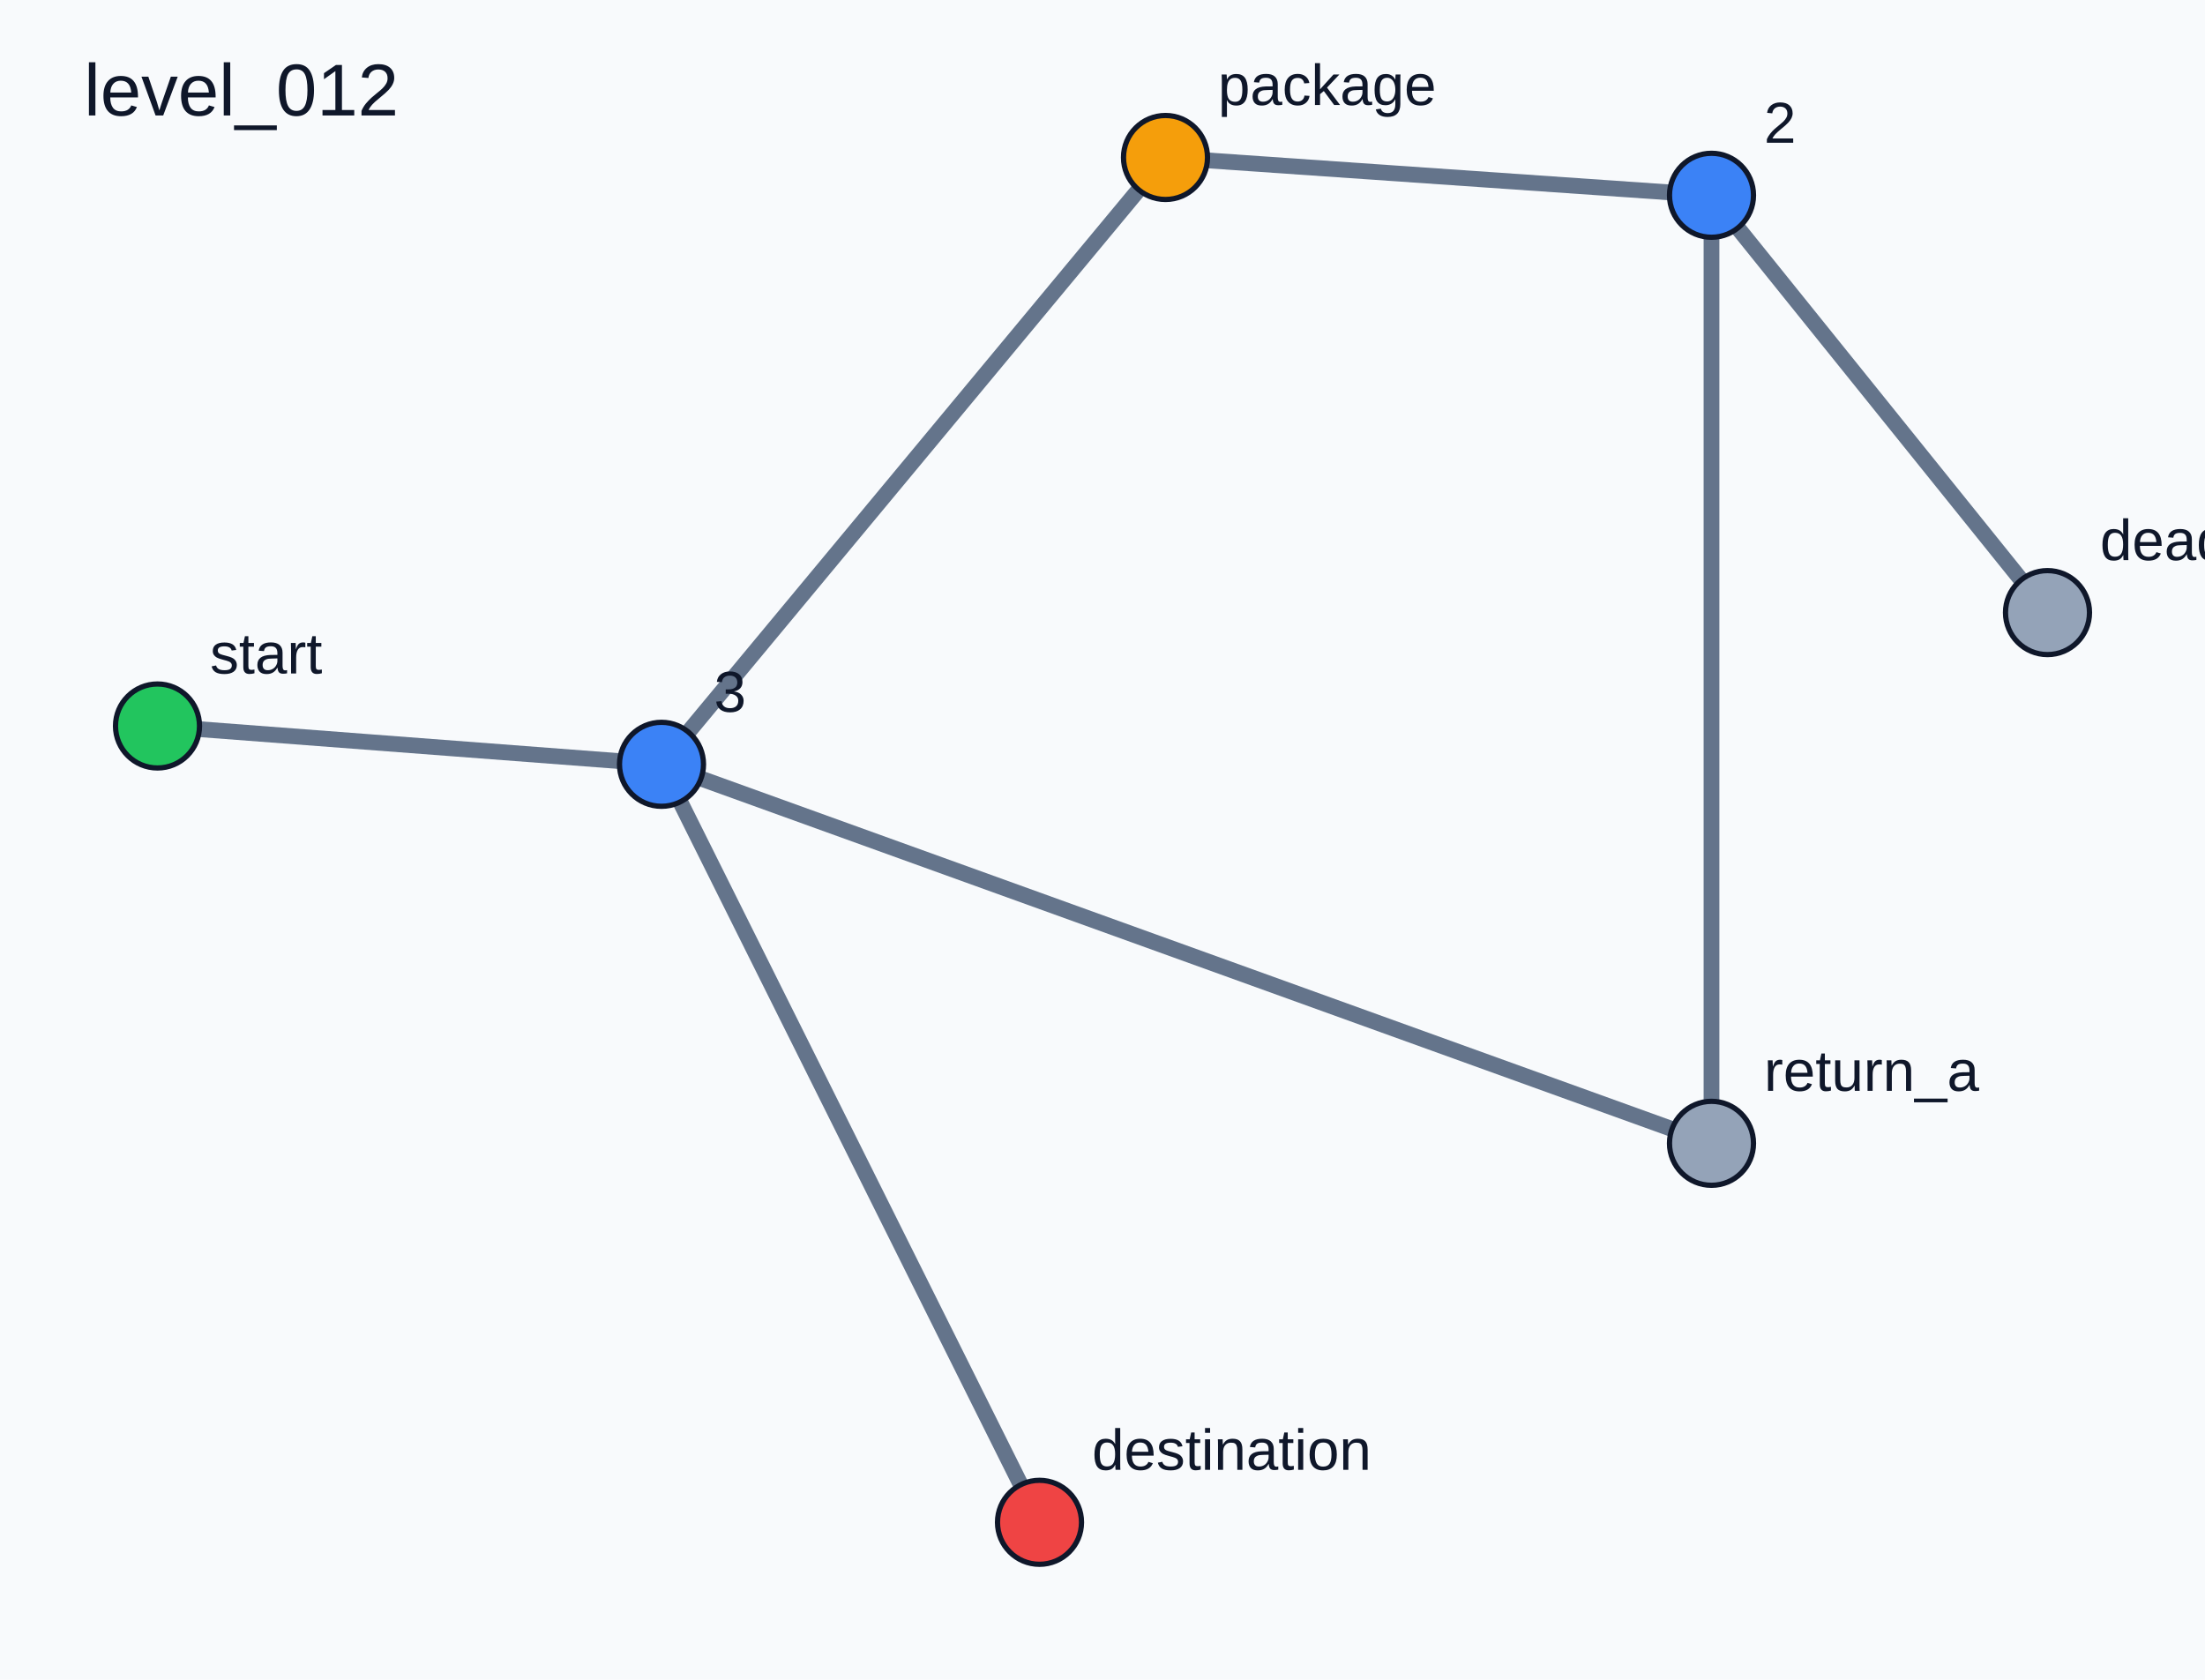
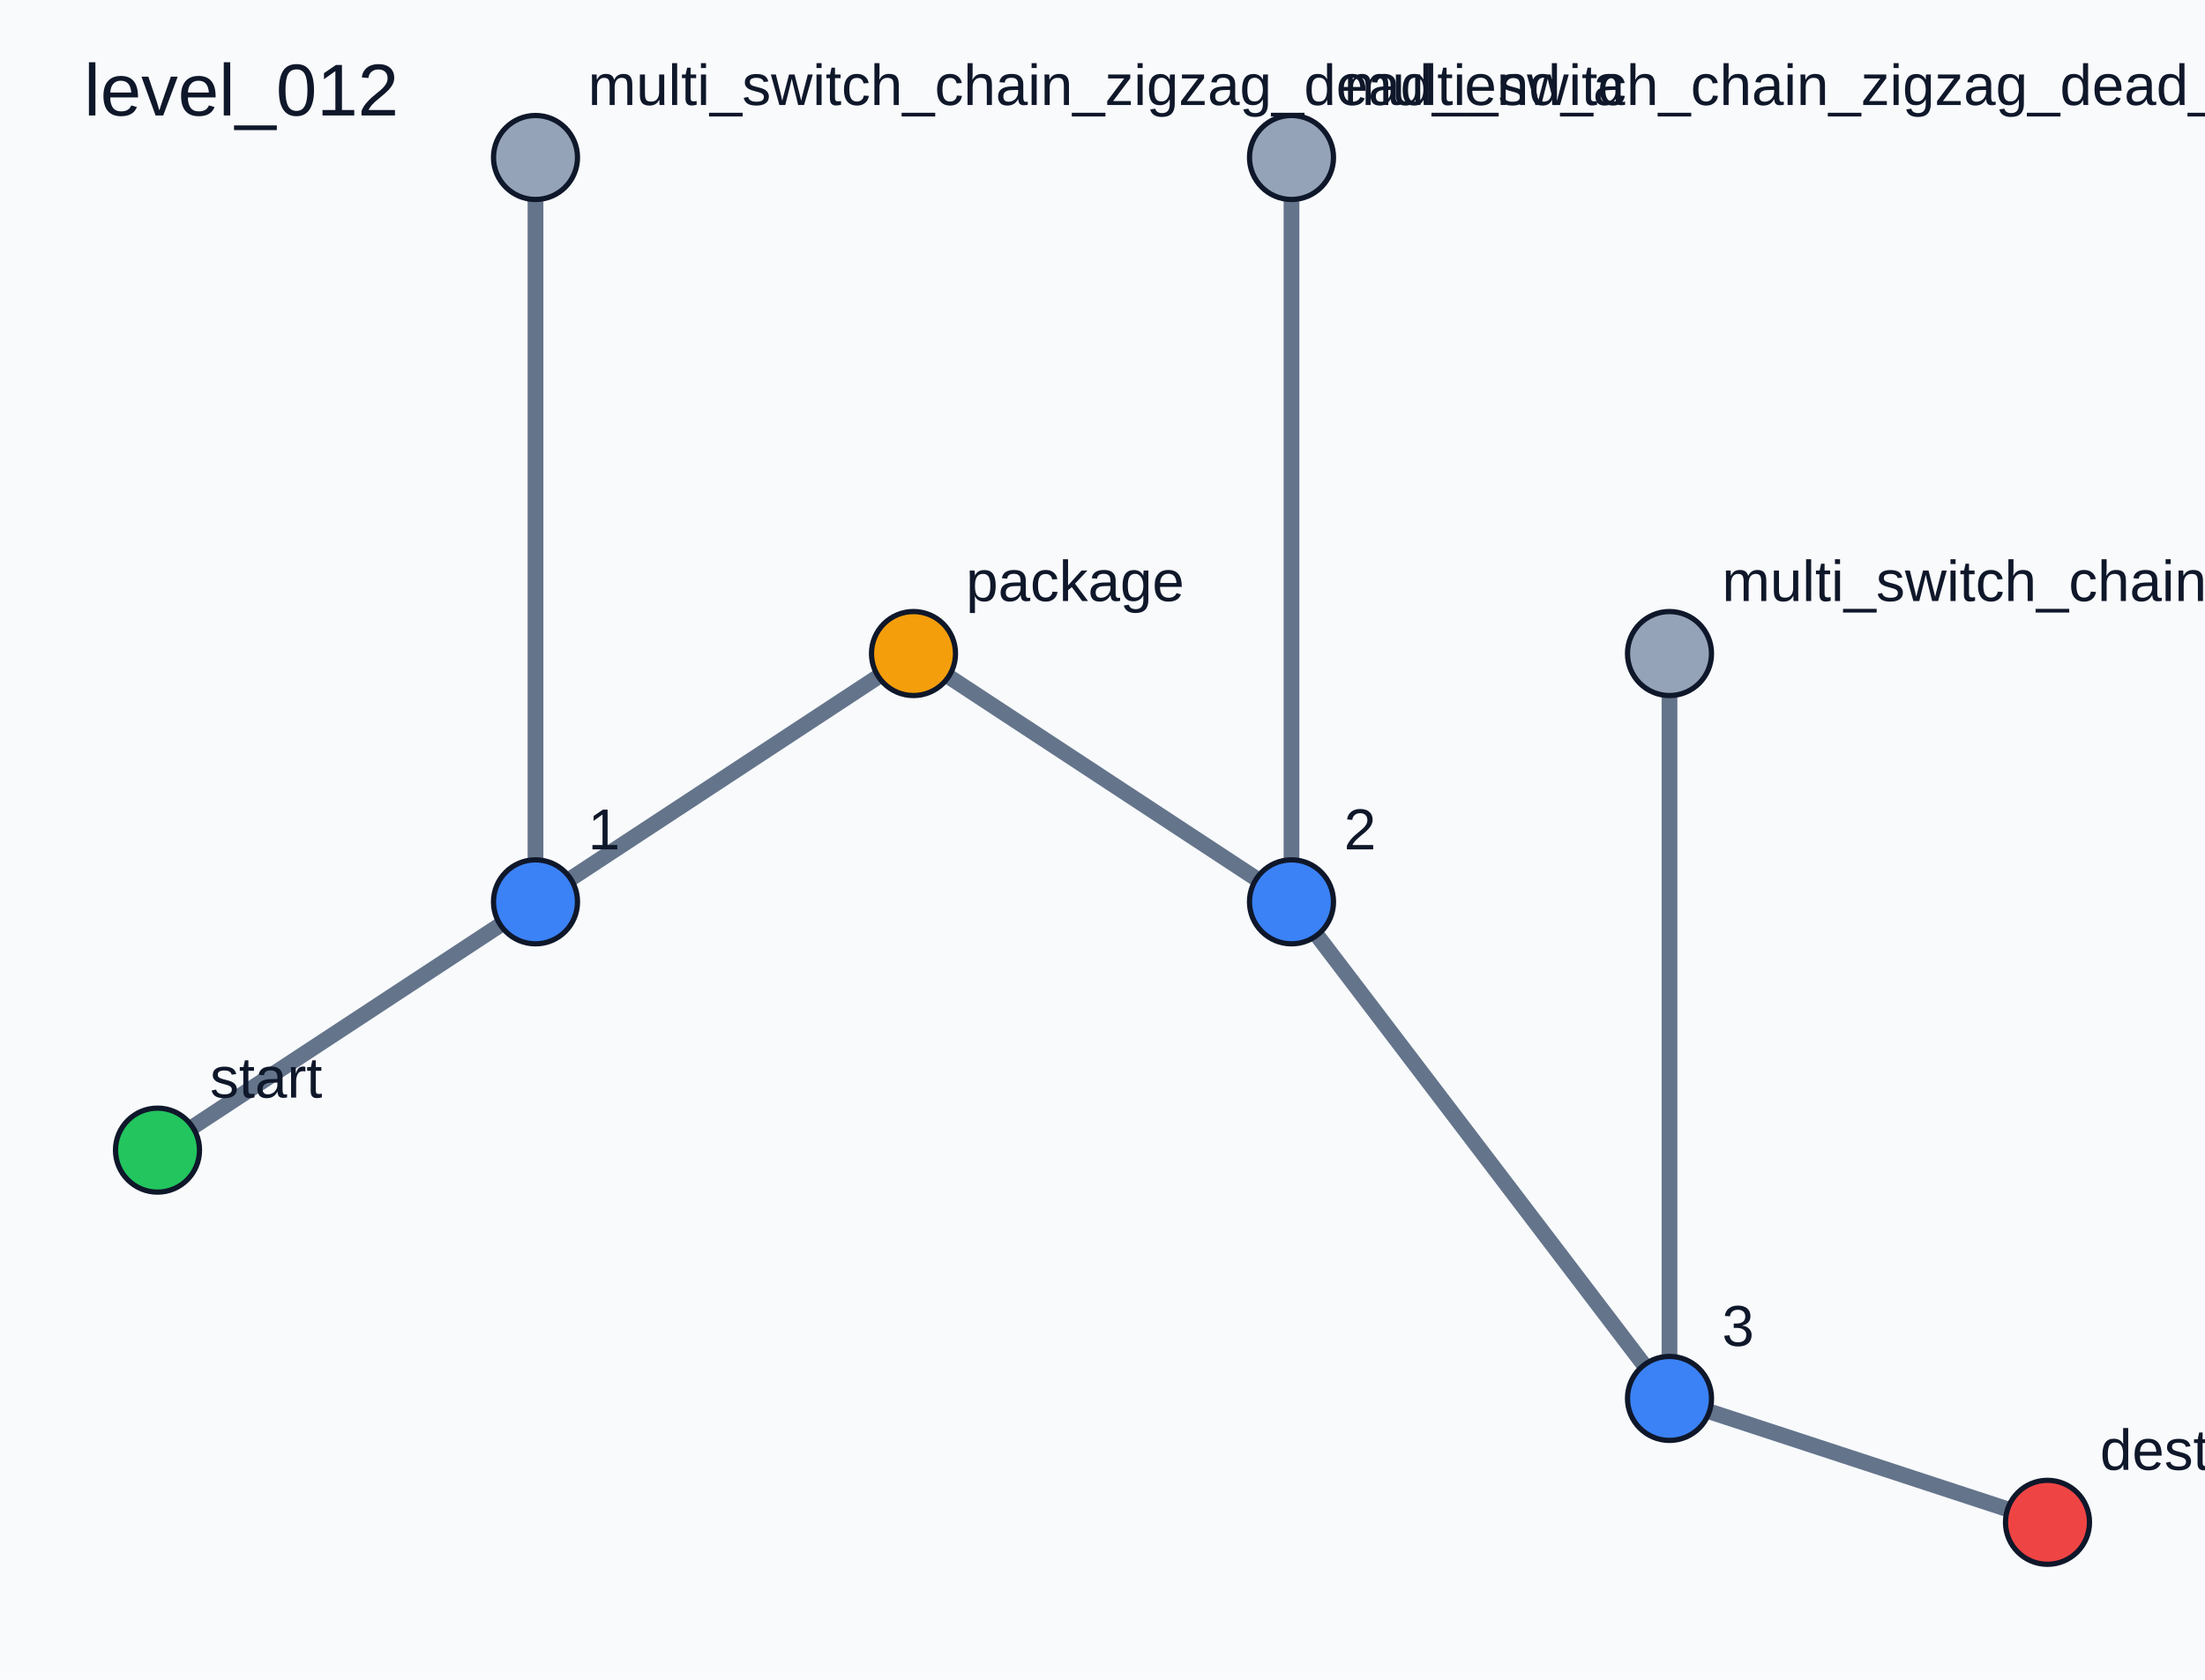
<svg xmlns="http://www.w3.org/2000/svg" width="420" height="320" viewBox="0 0 420 320">
  <rect width="100%" height="100%" fill="#f8fafc" />
  <text x="16" y="22" font-family="Arial" font-size="14" fill="#0f172a">level_012</text>
-   <line x1="30.0" y1="138.3" x2="126.0" y2="145.6" stroke="#64748b" stroke-width="3" />
-   <line x1="126.0" y1="145.6" x2="198.0" y2="290.0" stroke="#64748b" stroke-width="3" />
-   <line x1="126.0" y1="145.6" x2="222.0" y2="30.0" stroke="#64748b" stroke-width="3" />
-   <line x1="222.0" y1="30.0" x2="326.0" y2="37.2" stroke="#64748b" stroke-width="3" />
-   <line x1="326.0" y1="37.2" x2="390.0" y2="116.7" stroke="#64748b" stroke-width="3" />
-   <line x1="326.0" y1="37.2" x2="326.0" y2="217.8" stroke="#64748b" stroke-width="3" />
-   <line x1="326.0" y1="217.8" x2="126.0" y2="145.6" stroke="#64748b" stroke-width="3" />
-   <circle cx="30.0" cy="138.3" r="8" fill="#22c55e" stroke="#0f172a" stroke-width="1" />
-   <text x="40.0" y="128.3" font-family="Arial" font-size="11" fill="#0f172a">start</text>
-   <circle cx="126.0" cy="145.6" r="8" fill="#3b82f6" stroke="#0f172a" stroke-width="1" />
-   <text x="136.0" y="135.6" font-family="Arial" font-size="11" fill="#0f172a">3</text>
-   <circle cx="222.0" cy="30.0" r="8" fill="#f59e0b" stroke="#0f172a" stroke-width="1" />
-   <text x="232.0" y="20.0" font-family="Arial" font-size="11" fill="#0f172a">package</text>
-   <circle cx="326.0" cy="37.2" r="8" fill="#3b82f6" stroke="#0f172a" stroke-width="1" />
-   <text x="336.0" y="27.2" font-family="Arial" font-size="11" fill="#0f172a">2</text>
-   <circle cx="326.0" cy="217.8" r="8" fill="#94a3b8" stroke="#0f172a" stroke-width="1" />
-   <text x="336.0" y="207.8" font-family="Arial" font-size="11" fill="#0f172a">return_a</text>
-   <circle cx="198.0" cy="290.0" r="8" fill="#ef4444" stroke="#0f172a" stroke-width="1" />
-   <text x="208.0" y="280.0" font-family="Arial" font-size="11" fill="#0f172a">destination</text>
-   <circle cx="390.0" cy="116.7" r="8" fill="#94a3b8" stroke="#0f172a" stroke-width="1" />
-   <text x="400.0" y="106.7" font-family="Arial" font-size="11" fill="#0f172a">dead_end_a</text>
+   <line x1="30.0" y1="219.1" x2="102.0" y2="171.8" stroke="#64748b" stroke-width="3" />
+   <line x1="102.0" y1="171.8" x2="102.0" y2="30.0" stroke="#64748b" stroke-width="3" />
+   <line x1="102.0" y1="171.8" x2="174.0" y2="124.5" stroke="#64748b" stroke-width="3" />
+   <line x1="174.0" y1="124.5" x2="246.0" y2="171.8" stroke="#64748b" stroke-width="3" />
+   <line x1="246.0" y1="171.8" x2="246.0" y2="30.0" stroke="#64748b" stroke-width="3" />
+   <line x1="246.0" y1="171.8" x2="318.0" y2="266.4" stroke="#64748b" stroke-width="3" />
+   <line x1="318.0" y1="266.4" x2="318.0" y2="124.5" stroke="#64748b" stroke-width="3" />
+   <line x1="318.0" y1="266.4" x2="390.0" y2="290.0" stroke="#64748b" stroke-width="3" />
+   <circle cx="30.0" cy="219.1" r="8" fill="#22c55e" stroke="#0f172a" stroke-width="1" />
+   <text x="40.0" y="209.1" font-family="Arial" font-size="11" fill="#0f172a">start</text>
+   <circle cx="102.0" cy="171.8" r="8" fill="#3b82f6" stroke="#0f172a" stroke-width="1" />
+   <text x="112.0" y="161.8" font-family="Arial" font-size="11" fill="#0f172a">1</text>
+   <circle cx="174.0" cy="124.5" r="8" fill="#f59e0b" stroke="#0f172a" stroke-width="1" />
+   <text x="184.0" y="114.5" font-family="Arial" font-size="11" fill="#0f172a">package</text>
+   <circle cx="246.0" cy="171.8" r="8" fill="#3b82f6" stroke="#0f172a" stroke-width="1" />
+   <text x="256.0" y="161.8" font-family="Arial" font-size="11" fill="#0f172a">2</text>
+   <circle cx="318.0" cy="266.4" r="8" fill="#3b82f6" stroke="#0f172a" stroke-width="1" />
+   <text x="328.0" y="256.4" font-family="Arial" font-size="11" fill="#0f172a">3</text>
+   <circle cx="390.0" cy="290.0" r="8" fill="#ef4444" stroke="#0f172a" stroke-width="1" />
+   <text x="400.0" y="280.0" font-family="Arial" font-size="11" fill="#0f172a">destination</text>
+   <circle cx="102.0" cy="30.0" r="8" fill="#94a3b8" stroke="#0f172a" stroke-width="1" />
+   <text x="112.0" y="20.0" font-family="Arial" font-size="11" fill="#0f172a">multi_switch_chain_zigzag_dead_end_a</text>
+   <circle cx="246.0" cy="30.0" r="8" fill="#94a3b8" stroke="#0f172a" stroke-width="1" />
+   <text x="256.0" y="20.0" font-family="Arial" font-size="11" fill="#0f172a">multi_switch_chain_zigzag_dead_end_b</text>
+   <circle cx="318.0" cy="124.5" r="8" fill="#94a3b8" stroke="#0f172a" stroke-width="1" />
+   <text x="328.0" y="114.5" font-family="Arial" font-size="11" fill="#0f172a">multi_switch_chain_zigzag_dead_end_c</text>
</svg>
